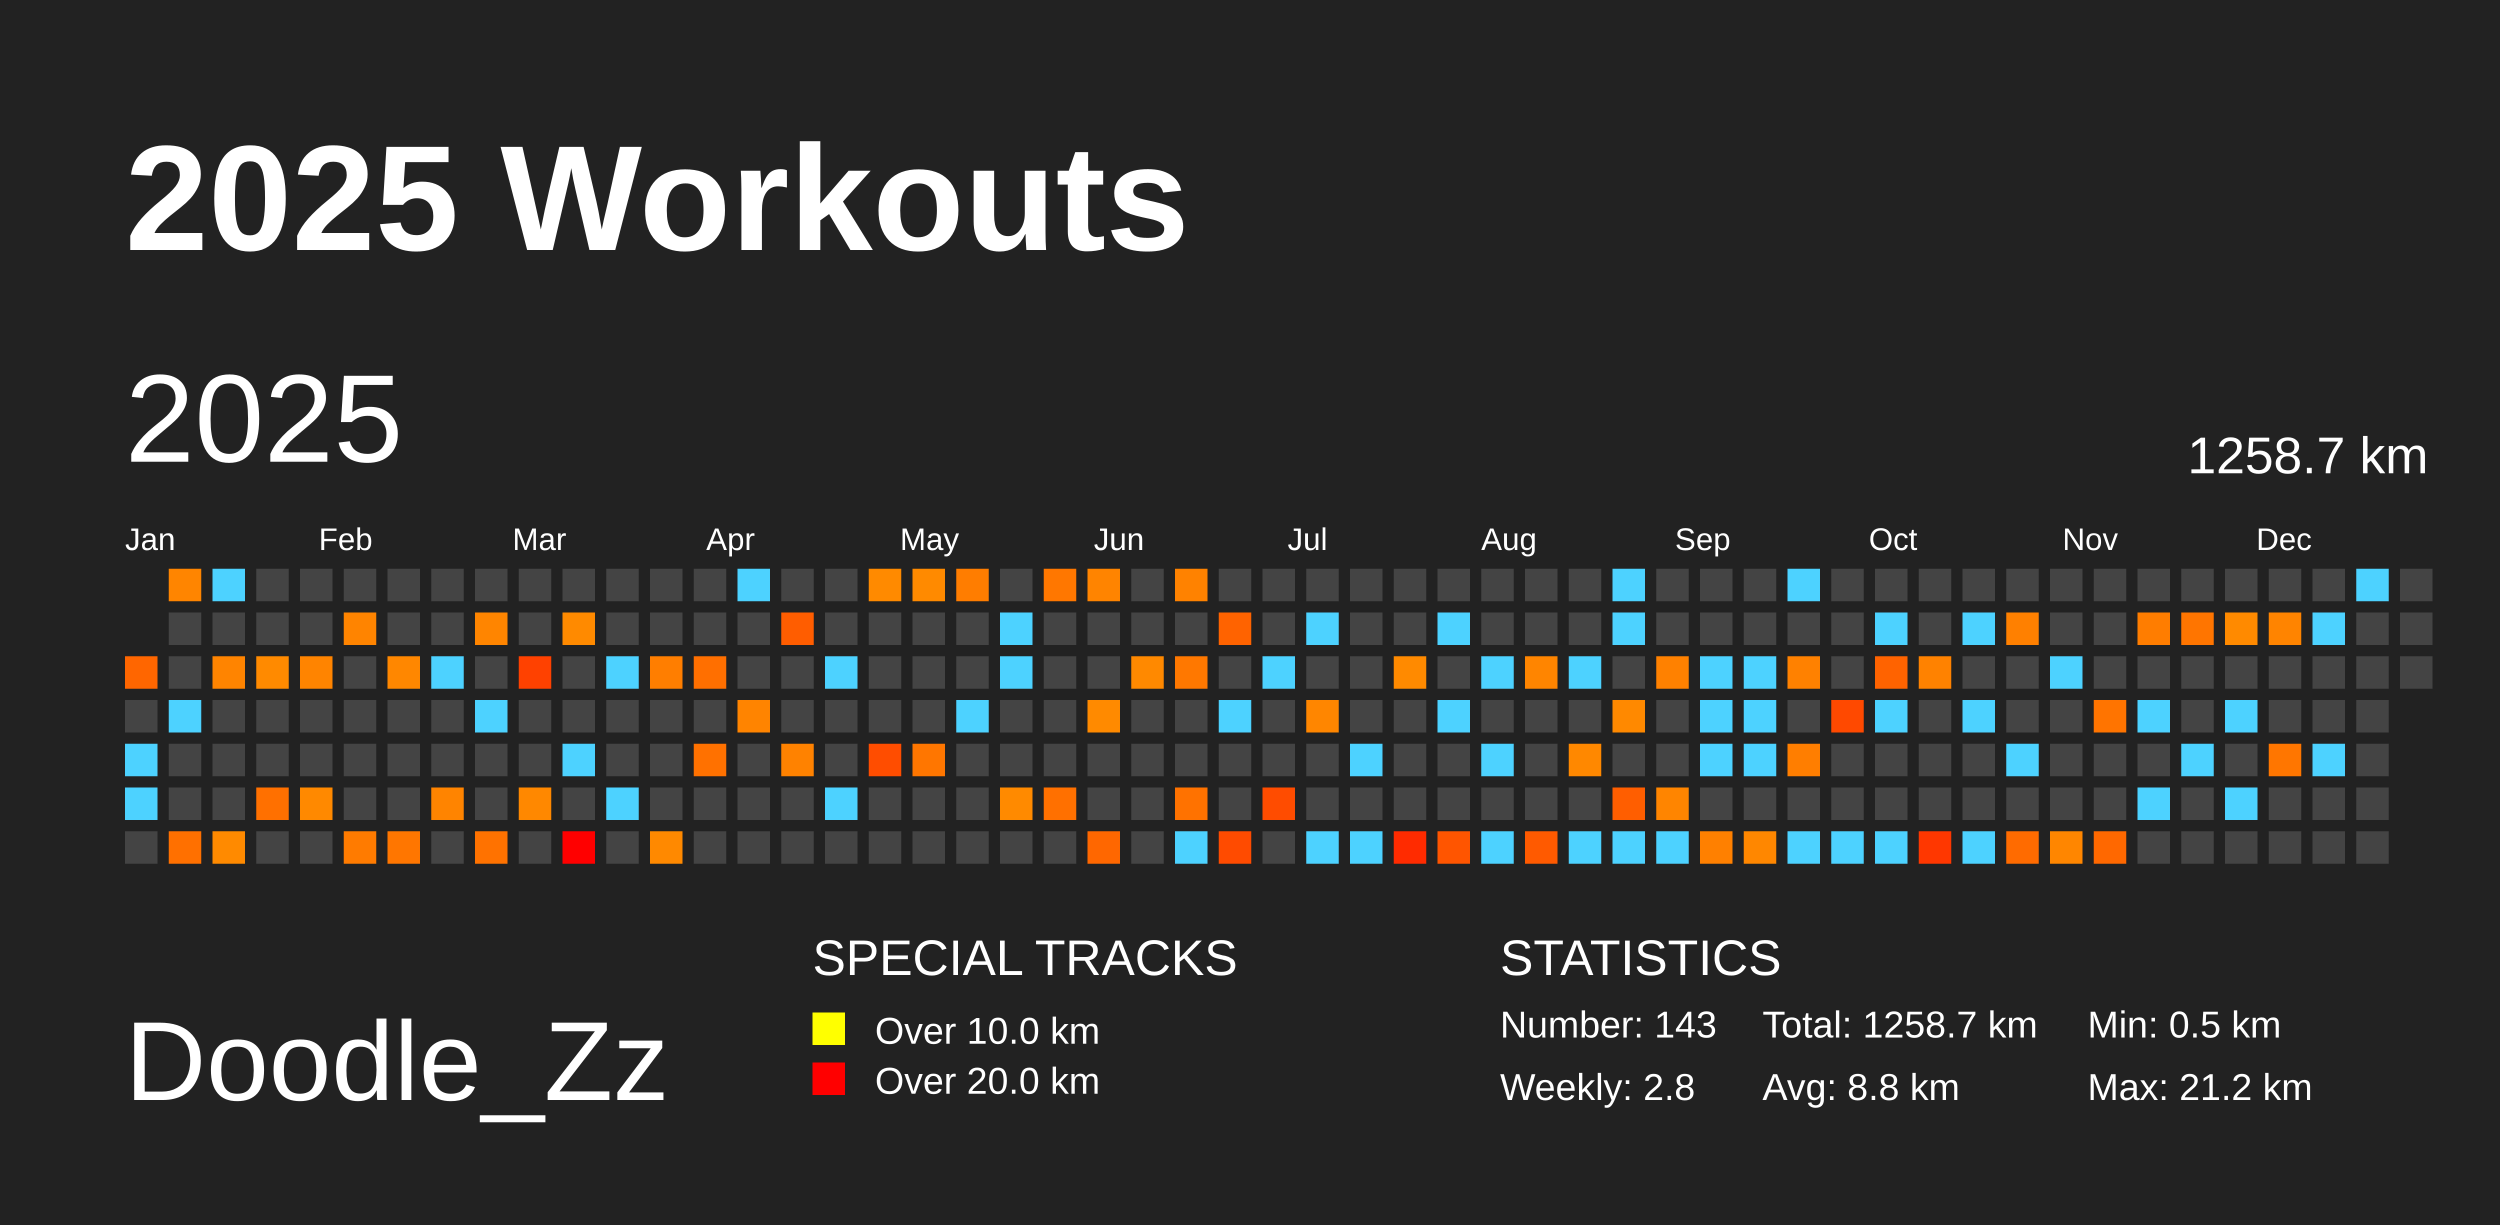
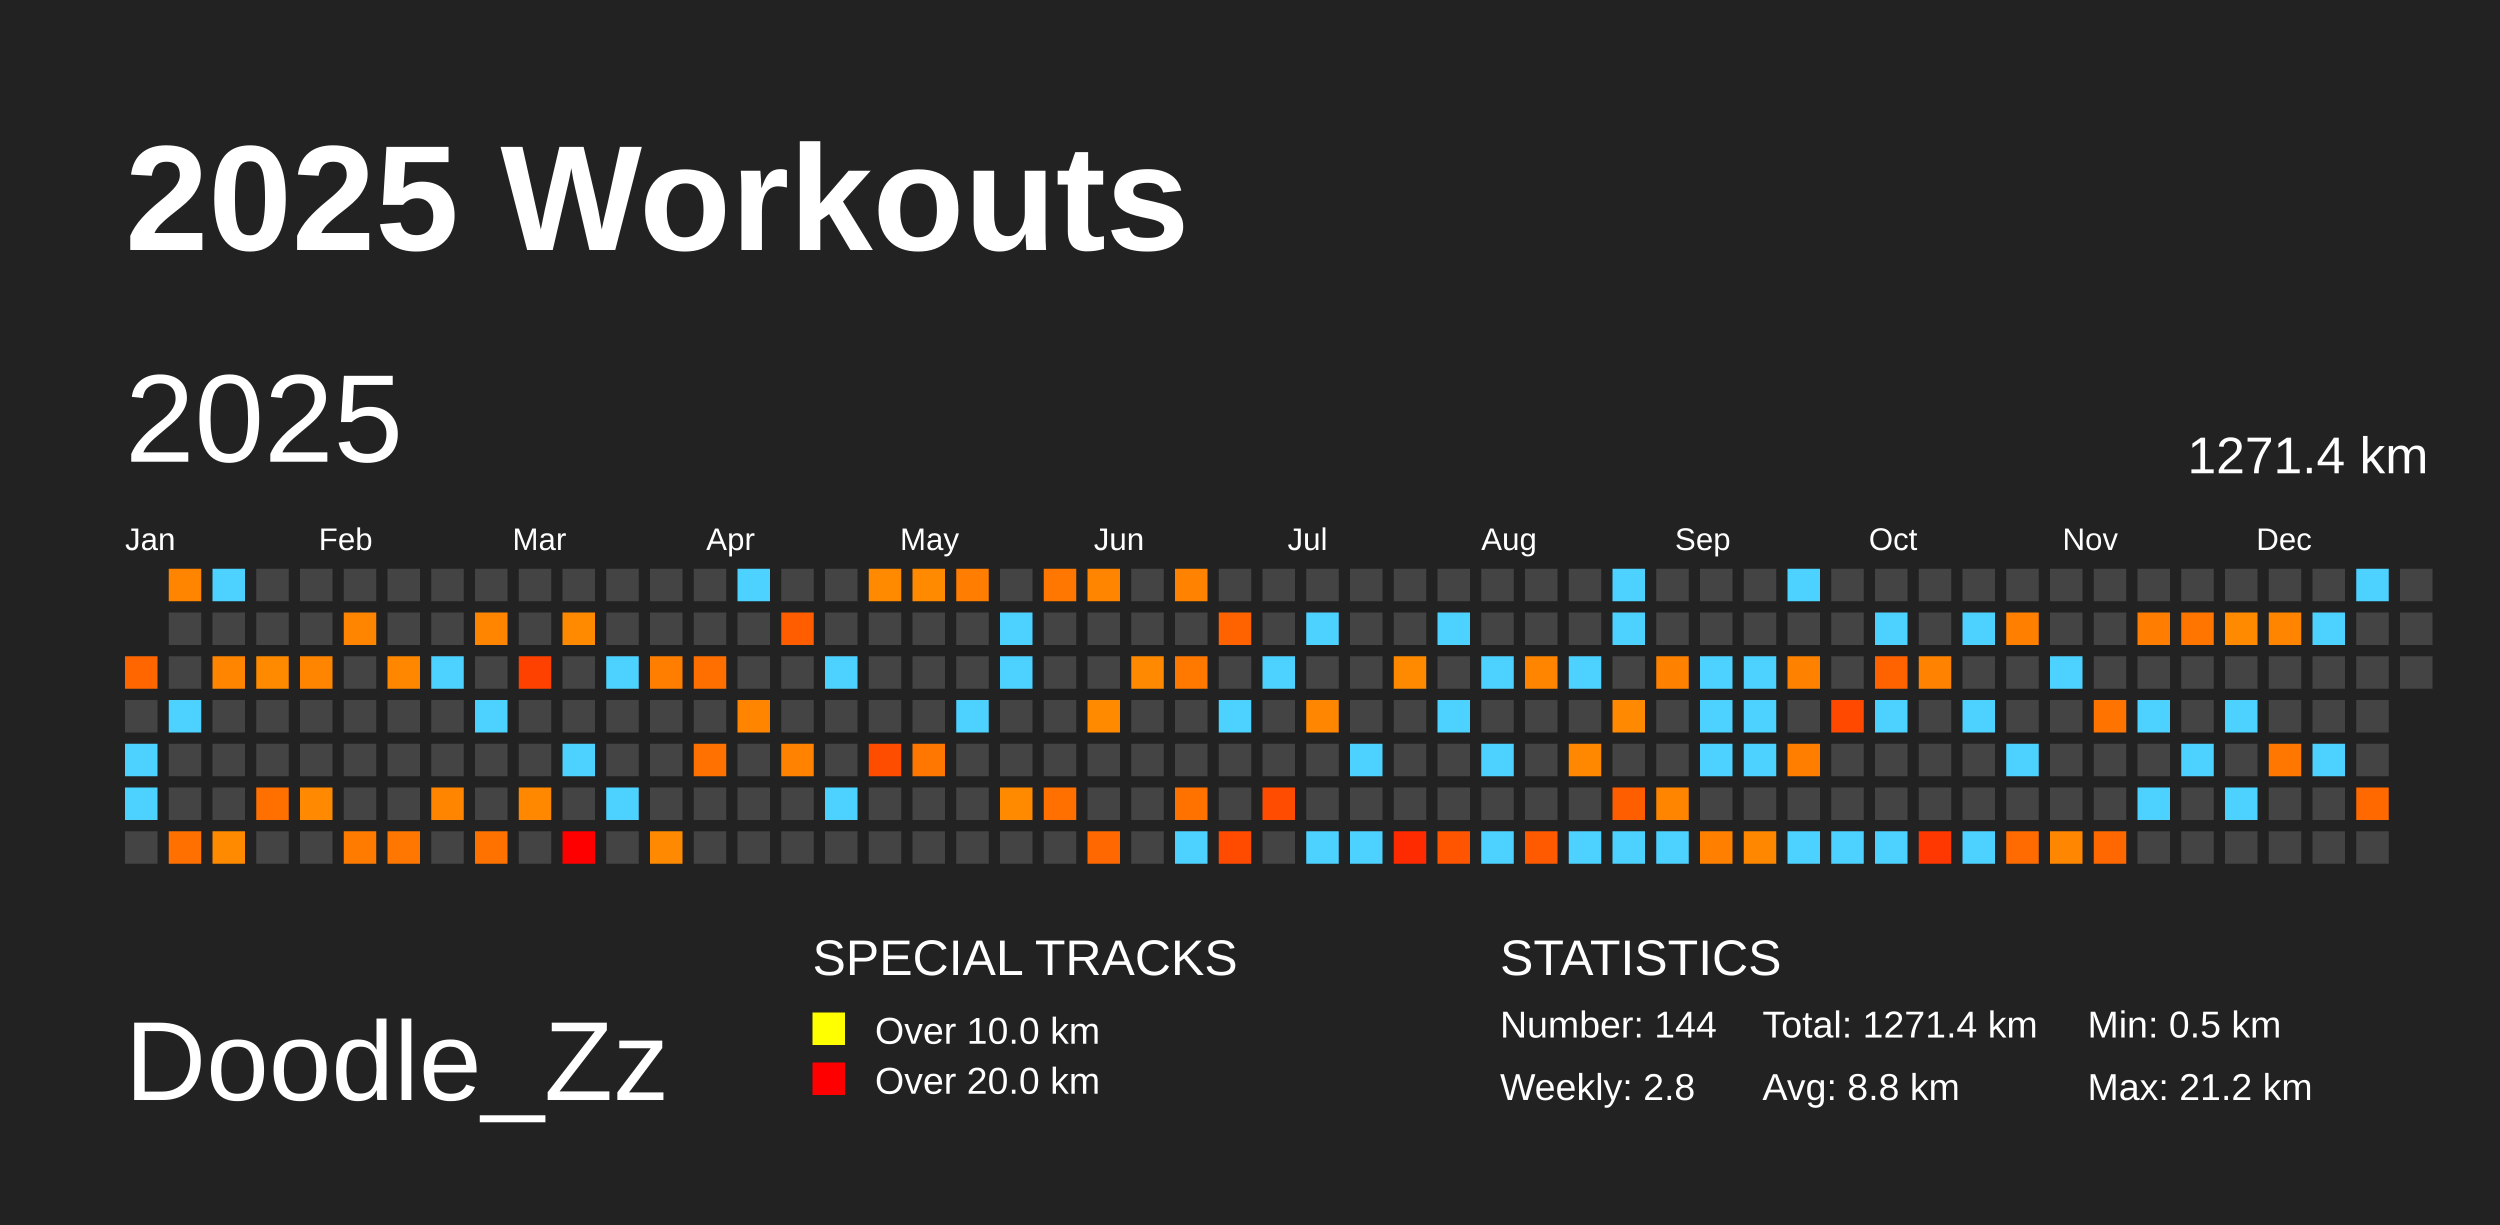
<svg xmlns="http://www.w3.org/2000/svg" baseProfile="full" height="98mm" version="1.1" viewBox="0,0,200,98" width="200mm">
  <defs />
  <rect fill="#222222" height="98" width="200" x="0" y="0" />
  <text fill="#FFFFFF" style="font-size:12px; font-family:Arial; font-weight:bold;" x="10" y="20">2025 Workouts</text>
  <text fill="#FFFFFF" style="font-size:9px; font-family:Arial" x="10" y="88">Doodle_Zz</text>
  <text fill="#FFFFFF" style="font-size:4px; font-family:Arial" x="65" y="78">SPECIAL TRACKS</text>
  <rect fill="yellow" height="2.6" width="2.6" x="65" y="81" />
  <text fill="#FFFFFF" style="font-size:3px; font-family:Arial" x="70" y="83.5">Over 10.0 km</text>
  <rect fill="red" height="2.6" width="2.6" x="65" y="85" />
  <text fill="#FFFFFF" style="font-size:3px; font-family:Arial" x="70" y="87.5">Over 20.0 km</text>
  <text fill="#FFFFFF" style="font-size:4px; font-family:Arial" x="120" y="78">STATISTICS</text>
-   <text fill="#FFFFFF" style="font-size:3px; font-family:Arial" x="120" y="83">Number: 143</text>
+   <text fill="#FFFFFF" style="font-size:3px; font-family:Arial" x="120" y="83">Number: 144</text>
  <text fill="#FFFFFF" style="font-size:3px; font-family:Arial" x="120" y="88">Weekly: 2.8</text>
-   <text fill="#FFFFFF" style="font-size:3px; font-family:Arial" x="141" y="83">Total: 1258.7 km</text>
+   <text fill="#FFFFFF" style="font-size:3px; font-family:Arial" x="141" y="83">Total: 1271.4 km</text>
  <text fill="#FFFFFF" style="font-size:3px; font-family:Arial" x="141" y="88">Avg: 8.8 km</text>
  <text fill="#FFFFFF" style="font-size:3px; font-family:Arial" x="167" y="83">Min: 0.5 km</text>
  <text fill="#FFFFFF" style="font-size:3px; font-family:Arial" x="167" y="88">Max: 21.2 km</text>
  <text dominant-baseline="hanging" fill="#FFFFFF" style="font-size:10.0px; font-family:Arial;" x="10" y="30">2025</text>
-   <text dominant-baseline="hanging" fill="#FFFFFF" style="font-size:4.125px; font-family:Arial;" x="175" y="35">1258.7 km</text>
+   <text dominant-baseline="hanging" fill="#FFFFFF" style="font-size:4.125px; font-family:Arial;" x="175" y="35">1271.4 km</text>
  <text fill="#FFFFFF" style="font-size:2.5px; font-family:Arial" x="10.0" y="44">Jan</text>
  <text fill="#FFFFFF" style="font-size:2.5px; font-family:Arial" x="25.5" y="44">Feb</text>
  <text fill="#FFFFFF" style="font-size:2.5px; font-family:Arial" x="41.0" y="44">Mar</text>
  <text fill="#FFFFFF" style="font-size:2.5px; font-family:Arial" x="56.5" y="44">Apr</text>
  <text fill="#FFFFFF" style="font-size:2.5px; font-family:Arial" x="72.0" y="44">May</text>
  <text fill="#FFFFFF" style="font-size:2.5px; font-family:Arial" x="87.5" y="44">Jun</text>
  <text fill="#FFFFFF" style="font-size:2.5px; font-family:Arial" x="103.0" y="44">Jul</text>
  <text fill="#FFFFFF" style="font-size:2.5px; font-family:Arial" x="118.5" y="44">Aug</text>
  <text fill="#FFFFFF" style="font-size:2.5px; font-family:Arial" x="134.0" y="44">Sep</text>
  <text fill="#FFFFFF" style="font-size:2.5px; font-family:Arial" x="149.5" y="44">Oct</text>
  <text fill="#FFFFFF" style="font-size:2.5px; font-family:Arial" x="165.0" y="44">Nov</text>
  <text fill="#FFFFFF" style="font-size:2.5px; font-family:Arial" x="180.5" y="44">Dec</text>
  <rect fill="#ff6600" height="2.6" width="2.6" x="10.0" y="52.5" />
  <rect fill="#444444" height="2.6" width="2.6" x="10.0" y="56.0" />
  <rect fill="#4dd2ff" height="2.6" width="2.6" x="10.0" y="59.5" />
  <rect fill="#4dd2ff" height="2.6" width="2.6" x="10.0" y="63.0" />
  <rect fill="#444444" height="2.6" width="2.6" x="10.0" y="66.5" />
  <rect fill="#ff8500" height="2.6" width="2.6" x="13.5" y="45.5" />
  <rect fill="#444444" height="2.6" width="2.6" x="13.5" y="49.0" />
  <rect fill="#444444" height="2.6" width="2.6" x="13.5" y="52.5" />
  <rect fill="#4dd2ff" height="2.6" width="2.6" x="13.5" y="56.0" />
  <rect fill="#444444" height="2.6" width="2.6" x="13.5" y="59.5" />
  <rect fill="#444444" height="2.6" width="2.6" x="13.5" y="63.0" />
  <rect fill="#ff7000" height="2.6" width="2.6" x="13.5" y="66.5" />
  <rect fill="#4dd2ff" height="2.6" width="2.6" x="17.0" y="45.5" />
  <rect fill="#444444" height="2.6" width="2.6" x="17.0" y="49.0" />
  <rect fill="#ff8400" height="2.6" width="2.6" x="17.0" y="52.5" />
  <rect fill="#444444" height="2.6" width="2.6" x="17.0" y="56.0" />
  <rect fill="#444444" height="2.6" width="2.6" x="17.0" y="59.5" />
  <rect fill="#444444" height="2.6" width="2.6" x="17.0" y="63.0" />
  <rect fill="#ff8a00" height="2.6" width="2.6" x="17.0" y="66.5" />
  <rect fill="#444444" height="2.6" width="2.6" x="20.5" y="45.5" />
  <rect fill="#444444" height="2.6" width="2.6" x="20.5" y="49.0" />
  <rect fill="#ff8a00" height="2.6" width="2.6" x="20.5" y="52.5" />
  <rect fill="#444444" height="2.6" width="2.6" x="20.5" y="56.0" />
  <rect fill="#444444" height="2.6" width="2.6" x="20.5" y="59.5" />
  <rect fill="#ff7000" height="2.6" width="2.6" x="20.5" y="63.0" />
  <rect fill="#444444" height="2.6" width="2.6" x="20.5" y="66.5" />
  <rect fill="#444444" height="2.6" width="2.6" x="24.0" y="45.5" />
  <rect fill="#444444" height="2.6" width="2.6" x="24.0" y="49.0" />
  <rect fill="#ff8400" height="2.6" width="2.6" x="24.0" y="52.5" />
  <rect fill="#444444" height="2.6" width="2.6" x="24.0" y="56.0" />
  <rect fill="#444444" height="2.6" width="2.6" x="24.0" y="59.5" />
  <rect fill="#ff8900" height="2.6" width="2.6" x="24.0" y="63.0" />
  <rect fill="#444444" height="2.6" width="2.6" x="24.0" y="66.5" />
  <rect fill="#444444" height="2.6" width="2.6" x="27.5" y="45.5" />
  <rect fill="#ff8400" height="2.6" width="2.6" x="27.5" y="49.0" />
  <rect fill="#444444" height="2.6" width="2.6" x="27.5" y="52.5" />
  <rect fill="#444444" height="2.6" width="2.6" x="27.5" y="56.0" />
  <rect fill="#444444" height="2.6" width="2.6" x="27.5" y="59.5" />
  <rect fill="#444444" height="2.6" width="2.6" x="27.5" y="63.0" />
  <rect fill="#ff7b00" height="2.6" width="2.6" x="27.5" y="66.5" />
  <rect fill="#444444" height="2.6" width="2.6" x="31.0" y="45.5" />
  <rect fill="#444444" height="2.6" width="2.6" x="31.0" y="49.0" />
  <rect fill="#ff8700" height="2.6" width="2.6" x="31.0" y="52.5" />
  <rect fill="#444444" height="2.6" width="2.6" x="31.0" y="56.0" />
  <rect fill="#444444" height="2.6" width="2.6" x="31.0" y="59.5" />
  <rect fill="#444444" height="2.6" width="2.6" x="31.0" y="63.0" />
  <rect fill="#ff7600" height="2.6" width="2.6" x="31.0" y="66.5" />
  <rect fill="#444444" height="2.6" width="2.6" x="34.5" y="45.5" />
  <rect fill="#444444" height="2.6" width="2.6" x="34.5" y="49.0" />
  <rect fill="#4dd2ff" height="2.6" width="2.6" x="34.5" y="52.5" />
  <rect fill="#444444" height="2.6" width="2.6" x="34.5" y="56.0" />
  <rect fill="#444444" height="2.6" width="2.6" x="34.5" y="59.5" />
  <rect fill="#ff8400" height="2.6" width="2.6" x="34.5" y="63.0" />
  <rect fill="#444444" height="2.6" width="2.6" x="34.5" y="66.5" />
  <rect fill="#444444" height="2.6" width="2.6" x="38.0" y="45.5" />
  <rect fill="#ff8500" height="2.6" width="2.6" x="38.0" y="49.0" />
  <rect fill="#444444" height="2.6" width="2.6" x="38.0" y="52.5" />
  <rect fill="#4dd2ff" height="2.6" width="2.6" x="38.0" y="56.0" />
  <rect fill="#444444" height="2.6" width="2.6" x="38.0" y="59.5" />
  <rect fill="#444444" height="2.6" width="2.6" x="38.0" y="63.0" />
  <rect fill="#ff7200" height="2.6" width="2.6" x="38.0" y="66.5" />
  <rect fill="#444444" height="2.6" width="2.6" x="41.5" y="45.5" />
  <rect fill="#444444" height="2.6" width="2.6" x="41.5" y="49.0" />
  <rect fill="#ff4100" height="2.6" width="2.6" x="41.5" y="52.5" />
  <rect fill="#444444" height="2.6" width="2.6" x="41.5" y="56.0" />
  <rect fill="#444444" height="2.6" width="2.6" x="41.5" y="59.5" />
  <rect fill="#ff8800" height="2.6" width="2.6" x="41.5" y="63.0" />
  <rect fill="#444444" height="2.6" width="2.6" x="41.5" y="66.5" />
  <rect fill="#444444" height="2.6" width="2.6" x="45.0" y="45.5" />
  <rect fill="#ff8a00" height="2.6" width="2.6" x="45.0" y="49.0" />
  <rect fill="#444444" height="2.6" width="2.6" x="45.0" y="52.5" />
  <rect fill="#444444" height="2.6" width="2.6" x="45.0" y="56.0" />
  <rect fill="#4dd2ff" height="2.6" width="2.6" x="45.0" y="59.5" />
  <rect fill="#444444" height="2.6" width="2.6" x="45.0" y="63.0" />
  <rect fill="red" height="2.6" width="2.6" x="45.0" y="66.5" />
  <rect fill="#444444" height="2.6" width="2.6" x="48.5" y="45.5" />
  <rect fill="#444444" height="2.6" width="2.6" x="48.5" y="49.0" />
  <rect fill="#4dd2ff" height="2.6" width="2.6" x="48.5" y="52.5" />
  <rect fill="#444444" height="2.6" width="2.6" x="48.5" y="56.0" />
  <rect fill="#444444" height="2.6" width="2.6" x="48.5" y="59.5" />
  <rect fill="#4dd2ff" height="2.6" width="2.6" x="48.5" y="63.0" />
  <rect fill="#444444" height="2.6" width="2.6" x="48.5" y="66.5" />
  <rect fill="#444444" height="2.6" width="2.6" x="52.0" y="45.5" />
  <rect fill="#444444" height="2.6" width="2.6" x="52.0" y="49.0" />
  <rect fill="#ff7e00" height="2.6" width="2.6" x="52.0" y="52.5" />
  <rect fill="#444444" height="2.6" width="2.6" x="52.0" y="56.0" />
  <rect fill="#444444" height="2.6" width="2.6" x="52.0" y="59.5" />
  <rect fill="#444444" height="2.6" width="2.6" x="52.0" y="63.0" />
  <rect fill="#ff8900" height="2.6" width="2.6" x="52.0" y="66.5" />
  <rect fill="#444444" height="2.6" width="2.6" x="55.5" y="45.5" />
  <rect fill="#444444" height="2.6" width="2.6" x="55.5" y="49.0" />
  <rect fill="#ff6f00" height="2.6" width="2.6" x="55.5" y="52.5" />
  <rect fill="#444444" height="2.6" width="2.6" x="55.5" y="56.0" />
  <rect fill="#ff7100" height="2.6" width="2.6" x="55.5" y="59.5" />
  <rect fill="#444444" height="2.6" width="2.6" x="55.5" y="63.0" />
  <rect fill="#444444" height="2.6" width="2.6" x="55.5" y="66.5" />
  <rect fill="#4dd2ff" height="2.6" width="2.6" x="59.0" y="45.5" />
  <rect fill="#444444" height="2.6" width="2.6" x="59.0" y="49.0" />
  <rect fill="#444444" height="2.6" width="2.6" x="59.0" y="52.5" />
  <rect fill="#ff8400" height="2.6" width="2.6" x="59.0" y="56.0" />
  <rect fill="#444444" height="2.6" width="2.6" x="59.0" y="59.5" />
  <rect fill="#444444" height="2.6" width="2.6" x="59.0" y="63.0" />
  <rect fill="#444444" height="2.6" width="2.6" x="59.0" y="66.5" />
  <rect fill="#444444" height="2.6" width="2.6" x="62.5" y="45.5" />
  <rect fill="#ff5d00" height="2.6" width="2.6" x="62.5" y="49.0" />
  <rect fill="#444444" height="2.6" width="2.6" x="62.5" y="52.5" />
  <rect fill="#444444" height="2.6" width="2.6" x="62.5" y="56.0" />
  <rect fill="#ff8200" height="2.6" width="2.6" x="62.5" y="59.5" />
  <rect fill="#444444" height="2.6" width="2.6" x="62.5" y="63.0" />
  <rect fill="#444444" height="2.6" width="2.6" x="62.5" y="66.5" />
  <rect fill="#444444" height="2.6" width="2.6" x="66.0" y="45.5" />
  <rect fill="#444444" height="2.6" width="2.6" x="66.0" y="49.0" />
  <rect fill="#4dd2ff" height="2.6" width="2.6" x="66.0" y="52.5" />
  <rect fill="#444444" height="2.6" width="2.6" x="66.0" y="56.0" />
  <rect fill="#444444" height="2.6" width="2.6" x="66.0" y="59.5" />
  <rect fill="#4dd2ff" height="2.6" width="2.6" x="66.0" y="63.0" />
  <rect fill="#444444" height="2.6" width="2.6" x="66.0" y="66.5" />
  <rect fill="#ff8a00" height="2.6" width="2.6" x="69.5" y="45.5" />
  <rect fill="#444444" height="2.6" width="2.6" x="69.5" y="49.0" />
  <rect fill="#444444" height="2.6" width="2.6" x="69.5" y="52.5" />
  <rect fill="#444444" height="2.6" width="2.6" x="69.5" y="56.0" />
  <rect fill="#ff4d00" height="2.6" width="2.6" x="69.5" y="59.5" />
  <rect fill="#444444" height="2.6" width="2.6" x="69.5" y="63.0" />
  <rect fill="#444444" height="2.6" width="2.6" x="69.5" y="66.5" />
  <rect fill="#ff8a00" height="2.6" width="2.6" x="73.0" y="45.5" />
  <rect fill="#444444" height="2.6" width="2.6" x="73.0" y="49.0" />
  <rect fill="#444444" height="2.6" width="2.6" x="73.0" y="52.5" />
  <rect fill="#444444" height="2.6" width="2.6" x="73.0" y="56.0" />
  <rect fill="#ff7600" height="2.6" width="2.6" x="73.0" y="59.5" />
  <rect fill="#444444" height="2.6" width="2.6" x="73.0" y="63.0" />
  <rect fill="#444444" height="2.6" width="2.6" x="73.0" y="66.5" />
  <rect fill="#ff7d00" height="2.6" width="2.6" x="76.5" y="45.5" />
  <rect fill="#444444" height="2.6" width="2.6" x="76.5" y="49.0" />
  <rect fill="#444444" height="2.6" width="2.6" x="76.5" y="52.5" />
  <rect fill="#4dd2ff" height="2.6" width="2.6" x="76.5" y="56.0" />
  <rect fill="#444444" height="2.6" width="2.6" x="76.5" y="59.5" />
  <rect fill="#444444" height="2.6" width="2.6" x="76.5" y="63.0" />
  <rect fill="#444444" height="2.6" width="2.6" x="76.5" y="66.5" />
  <rect fill="#444444" height="2.6" width="2.6" x="80.0" y="45.5" />
  <rect fill="#4dd2ff" height="2.6" width="2.6" x="80.0" y="49.0" />
  <rect fill="#4dd2ff" height="2.6" width="2.6" x="80.0" y="52.5" />
  <rect fill="#444444" height="2.6" width="2.6" x="80.0" y="56.0" />
  <rect fill="#444444" height="2.6" width="2.6" x="80.0" y="59.5" />
  <rect fill="#ff8a00" height="2.6" width="2.6" x="80.0" y="63.0" />
  <rect fill="#444444" height="2.6" width="2.6" x="80.0" y="66.5" />
  <rect fill="#ff7700" height="2.6" width="2.6" x="83.5" y="45.5" />
  <rect fill="#444444" height="2.6" width="2.6" x="83.5" y="49.0" />
  <rect fill="#444444" height="2.6" width="2.6" x="83.5" y="52.5" />
  <rect fill="#444444" height="2.6" width="2.6" x="83.5" y="56.0" />
  <rect fill="#444444" height="2.6" width="2.6" x="83.5" y="59.5" />
  <rect fill="#ff7000" height="2.6" width="2.6" x="83.5" y="63.0" />
  <rect fill="#444444" height="2.6" width="2.6" x="83.5" y="66.5" />
  <rect fill="#ff8400" height="2.6" width="2.6" x="87.0" y="45.5" />
  <rect fill="#444444" height="2.6" width="2.6" x="87.0" y="49.0" />
  <rect fill="#444444" height="2.6" width="2.6" x="87.0" y="52.5" />
  <rect fill="#ff8a00" height="2.6" width="2.6" x="87.0" y="56.0" />
  <rect fill="#444444" height="2.6" width="2.6" x="87.0" y="59.5" />
  <rect fill="#444444" height="2.6" width="2.6" x="87.0" y="63.0" />
  <rect fill="#ff6700" height="2.6" width="2.6" x="87.0" y="66.5" />
  <rect fill="#444444" height="2.6" width="2.6" x="90.5" y="45.5" />
  <rect fill="#444444" height="2.6" width="2.6" x="90.5" y="49.0" />
  <rect fill="#ff8900" height="2.6" width="2.6" x="90.5" y="52.5" />
  <rect fill="#444444" height="2.6" width="2.6" x="90.5" y="56.0" />
  <rect fill="#444444" height="2.6" width="2.6" x="90.5" y="59.5" />
  <rect fill="#444444" height="2.6" width="2.6" x="90.5" y="63.0" />
  <rect fill="#444444" height="2.6" width="2.6" x="90.5" y="66.5" />
  <rect fill="#ff8200" height="2.6" width="2.6" x="94.0" y="45.5" />
  <rect fill="#444444" height="2.6" width="2.6" x="94.0" y="49.0" />
  <rect fill="#ff7800" height="2.6" width="2.6" x="94.0" y="52.5" />
  <rect fill="#444444" height="2.6" width="2.6" x="94.0" y="56.0" />
  <rect fill="#444444" height="2.6" width="2.6" x="94.0" y="59.5" />
  <rect fill="#ff7200" height="2.6" width="2.6" x="94.0" y="63.0" />
  <rect fill="#4dd2ff" height="2.6" width="2.6" x="94.0" y="66.5" />
  <rect fill="#444444" height="2.6" width="2.6" x="97.5" y="45.5" />
  <rect fill="#ff6300" height="2.6" width="2.6" x="97.5" y="49.0" />
  <rect fill="#444444" height="2.6" width="2.6" x="97.5" y="52.5" />
  <rect fill="#4dd2ff" height="2.6" width="2.6" x="97.5" y="56.0" />
  <rect fill="#444444" height="2.6" width="2.6" x="97.5" y="59.5" />
  <rect fill="#444444" height="2.6" width="2.6" x="97.5" y="63.0" />
  <rect fill="#ff4b00" height="2.6" width="2.6" x="97.5" y="66.5" />
  <rect fill="#444444" height="2.6" width="2.6" x="101.0" y="45.5" />
  <rect fill="#444444" height="2.6" width="2.6" x="101.0" y="49.0" />
  <rect fill="#4dd2ff" height="2.6" width="2.6" x="101.0" y="52.5" />
  <rect fill="#444444" height="2.6" width="2.6" x="101.0" y="56.0" />
  <rect fill="#444444" height="2.6" width="2.6" x="101.0" y="59.5" />
  <rect fill="#ff4c00" height="2.6" width="2.6" x="101.0" y="63.0" />
  <rect fill="#444444" height="2.6" width="2.6" x="101.0" y="66.5" />
  <rect fill="#444444" height="2.6" width="2.6" x="104.5" y="45.5" />
  <rect fill="#4dd2ff" height="2.6" width="2.6" x="104.5" y="49.0" />
  <rect fill="#444444" height="2.6" width="2.6" x="104.5" y="52.5" />
  <rect fill="#ff8600" height="2.6" width="2.6" x="104.5" y="56.0" />
  <rect fill="#444444" height="2.6" width="2.6" x="104.5" y="59.5" />
  <rect fill="#444444" height="2.6" width="2.6" x="104.5" y="63.0" />
  <rect fill="#4dd2ff" height="2.6" width="2.6" x="104.5" y="66.5" />
  <rect fill="#444444" height="2.6" width="2.6" x="108.0" y="45.5" />
  <rect fill="#444444" height="2.6" width="2.6" x="108.0" y="49.0" />
  <rect fill="#444444" height="2.6" width="2.6" x="108.0" y="52.5" />
  <rect fill="#444444" height="2.6" width="2.6" x="108.0" y="56.0" />
  <rect fill="#4dd2ff" height="2.6" width="2.6" x="108.0" y="59.5" />
  <rect fill="#444444" height="2.6" width="2.6" x="108.0" y="63.0" />
  <rect fill="#4dd2ff" height="2.6" width="2.6" x="108.0" y="66.5" />
  <rect fill="#444444" height="2.6" width="2.6" x="111.5" y="45.5" />
  <rect fill="#444444" height="2.6" width="2.6" x="111.5" y="49.0" />
  <rect fill="#ff8a00" height="2.6" width="2.6" x="111.5" y="52.5" />
  <rect fill="#444444" height="2.6" width="2.6" x="111.5" y="56.0" />
  <rect fill="#444444" height="2.6" width="2.6" x="111.5" y="59.5" />
  <rect fill="#444444" height="2.6" width="2.6" x="111.5" y="63.0" />
  <rect fill="#ff2b00" height="2.6" width="2.6" x="111.5" y="66.5" />
  <rect fill="#444444" height="2.6" width="2.6" x="115.0" y="45.5" />
  <rect fill="#4dd2ff" height="2.6" width="2.6" x="115.0" y="49.0" />
  <rect fill="#444444" height="2.6" width="2.6" x="115.0" y="52.5" />
  <rect fill="#4dd2ff" height="2.6" width="2.6" x="115.0" y="56.0" />
  <rect fill="#444444" height="2.6" width="2.6" x="115.0" y="59.5" />
  <rect fill="#444444" height="2.6" width="2.6" x="115.0" y="63.0" />
  <rect fill="#ff5500" height="2.6" width="2.6" x="115.0" y="66.5" />
  <rect fill="#444444" height="2.6" width="2.6" x="118.5" y="45.5" />
  <rect fill="#444444" height="2.6" width="2.6" x="118.5" y="49.0" />
  <rect fill="#4dd2ff" height="2.6" width="2.6" x="118.5" y="52.5" />
  <rect fill="#444444" height="2.6" width="2.6" x="118.5" y="56.0" />
  <rect fill="#4dd2ff" height="2.6" width="2.6" x="118.5" y="59.5" />
  <rect fill="#444444" height="2.6" width="2.6" x="118.5" y="63.0" />
  <rect fill="#4dd2ff" height="2.6" width="2.6" x="118.5" y="66.5" />
  <rect fill="#444444" height="2.6" width="2.6" x="122.0" y="45.5" />
  <rect fill="#444444" height="2.6" width="2.6" x="122.0" y="49.0" />
  <rect fill="#ff8500" height="2.6" width="2.6" x="122.0" y="52.5" />
  <rect fill="#444444" height="2.6" width="2.6" x="122.0" y="56.0" />
  <rect fill="#444444" height="2.6" width="2.6" x="122.0" y="59.5" />
  <rect fill="#444444" height="2.6" width="2.6" x="122.0" y="63.0" />
  <rect fill="#ff5a00" height="2.6" width="2.6" x="122.0" y="66.5" />
  <rect fill="#444444" height="2.6" width="2.6" x="125.5" y="45.5" />
  <rect fill="#444444" height="2.6" width="2.6" x="125.5" y="49.0" />
  <rect fill="#4dd2ff" height="2.6" width="2.6" x="125.5" y="52.5" />
  <rect fill="#444444" height="2.6" width="2.6" x="125.5" y="56.0" />
  <rect fill="#ff8800" height="2.6" width="2.6" x="125.5" y="59.5" />
  <rect fill="#444444" height="2.6" width="2.6" x="125.5" y="63.0" />
  <rect fill="#4dd2ff" height="2.6" width="2.6" x="125.5" y="66.5" />
  <rect fill="#4dd2ff" height="2.6" width="2.6" x="129.0" y="45.5" />
  <rect fill="#4dd2ff" height="2.6" width="2.6" x="129.0" y="49.0" />
  <rect fill="#444444" height="2.6" width="2.6" x="129.0" y="52.5" />
  <rect fill="#ff8900" height="2.6" width="2.6" x="129.0" y="56.0" />
  <rect fill="#444444" height="2.6" width="2.6" x="129.0" y="59.5" />
  <rect fill="#ff5e00" height="2.6" width="2.6" x="129.0" y="63.0" />
  <rect fill="#4dd2ff" height="2.6" width="2.6" x="129.0" y="66.5" />
  <rect fill="#444444" height="2.6" width="2.6" x="132.5" y="45.5" />
  <rect fill="#444444" height="2.6" width="2.6" x="132.5" y="49.0" />
  <rect fill="#ff8100" height="2.6" width="2.6" x="132.5" y="52.5" />
  <rect fill="#444444" height="2.6" width="2.6" x="132.5" y="56.0" />
  <rect fill="#444444" height="2.6" width="2.6" x="132.5" y="59.5" />
  <rect fill="#ff8500" height="2.6" width="2.6" x="132.5" y="63.0" />
  <rect fill="#4dd2ff" height="2.6" width="2.6" x="132.5" y="66.5" />
  <rect fill="#444444" height="2.6" width="2.6" x="136.0" y="45.5" />
  <rect fill="#444444" height="2.6" width="2.6" x="136.0" y="49.0" />
  <rect fill="#4dd2ff" height="2.6" width="2.6" x="136.0" y="52.5" />
  <rect fill="#4dd2ff" height="2.6" width="2.6" x="136.0" y="56.0" />
  <rect fill="#4dd2ff" height="2.6" width="2.6" x="136.0" y="59.5" />
  <rect fill="#444444" height="2.6" width="2.6" x="136.0" y="63.0" />
  <rect fill="#ff8000" height="2.6" width="2.6" x="136.0" y="66.5" />
  <rect fill="#444444" height="2.6" width="2.6" x="139.5" y="45.5" />
  <rect fill="#444444" height="2.6" width="2.6" x="139.5" y="49.0" />
  <rect fill="#4dd2ff" height="2.6" width="2.6" x="139.5" y="52.5" />
  <rect fill="#4dd2ff" height="2.6" width="2.6" x="139.5" y="56.0" />
  <rect fill="#4dd2ff" height="2.6" width="2.6" x="139.5" y="59.5" />
  <rect fill="#444444" height="2.6" width="2.6" x="139.5" y="63.0" />
  <rect fill="#ff8700" height="2.6" width="2.6" x="139.5" y="66.5" />
  <rect fill="#4dd2ff" height="2.6" width="2.6" x="143.0" y="45.5" />
  <rect fill="#444444" height="2.6" width="2.6" x="143.0" y="49.0" />
  <rect fill="#ff8100" height="2.6" width="2.6" x="143.0" y="52.5" />
  <rect fill="#444444" height="2.6" width="2.6" x="143.0" y="56.0" />
  <rect fill="#ff7e00" height="2.6" width="2.6" x="143.0" y="59.5" />
  <rect fill="#444444" height="2.6" width="2.6" x="143.0" y="63.0" />
  <rect fill="#4dd2ff" height="2.6" width="2.6" x="143.0" y="66.5" />
  <rect fill="#444444" height="2.6" width="2.6" x="146.5" y="45.5" />
  <rect fill="#444444" height="2.6" width="2.6" x="146.5" y="49.0" />
  <rect fill="#444444" height="2.6" width="2.6" x="146.5" y="52.5" />
  <rect fill="#ff4900" height="2.6" width="2.6" x="146.5" y="56.0" />
  <rect fill="#444444" height="2.6" width="2.6" x="146.5" y="59.5" />
  <rect fill="#444444" height="2.6" width="2.6" x="146.5" y="63.0" />
  <rect fill="#4dd2ff" height="2.6" width="2.6" x="146.5" y="66.5" />
  <rect fill="#444444" height="2.6" width="2.6" x="150.0" y="45.5" />
  <rect fill="#4dd2ff" height="2.6" width="2.6" x="150.0" y="49.0" />
  <rect fill="#ff6300" height="2.6" width="2.6" x="150.0" y="52.5" />
  <rect fill="#4dd2ff" height="2.6" width="2.6" x="150.0" y="56.0" />
  <rect fill="#444444" height="2.6" width="2.6" x="150.0" y="59.5" />
  <rect fill="#444444" height="2.6" width="2.6" x="150.0" y="63.0" />
  <rect fill="#4dd2ff" height="2.6" width="2.6" x="150.0" y="66.5" />
  <rect fill="#444444" height="2.6" width="2.6" x="153.5" y="45.5" />
  <rect fill="#444444" height="2.6" width="2.6" x="153.5" y="49.0" />
  <rect fill="#ff8200" height="2.6" width="2.6" x="153.5" y="52.5" />
  <rect fill="#444444" height="2.6" width="2.6" x="153.5" y="56.0" />
  <rect fill="#444444" height="2.6" width="2.6" x="153.5" y="59.5" />
  <rect fill="#444444" height="2.6" width="2.6" x="153.5" y="63.0" />
  <rect fill="#ff3700" height="2.6" width="2.6" x="153.5" y="66.5" />
  <rect fill="#444444" height="2.6" width="2.6" x="157.0" y="45.5" />
  <rect fill="#4dd2ff" height="2.6" width="2.6" x="157.0" y="49.0" />
  <rect fill="#444444" height="2.6" width="2.6" x="157.0" y="52.5" />
  <rect fill="#4dd2ff" height="2.6" width="2.6" x="157.0" y="56.0" />
  <rect fill="#444444" height="2.6" width="2.6" x="157.0" y="59.5" />
  <rect fill="#444444" height="2.6" width="2.6" x="157.0" y="63.0" />
  <rect fill="#4dd2ff" height="2.6" width="2.6" x="157.0" y="66.5" />
  <rect fill="#444444" height="2.6" width="2.6" x="160.5" y="45.5" />
  <rect fill="#ff8000" height="2.6" width="2.6" x="160.5" y="49.0" />
  <rect fill="#444444" height="2.6" width="2.6" x="160.5" y="52.5" />
  <rect fill="#444444" height="2.6" width="2.6" x="160.5" y="56.0" />
  <rect fill="#4dd2ff" height="2.6" width="2.6" x="160.5" y="59.5" />
  <rect fill="#444444" height="2.6" width="2.6" x="160.5" y="63.0" />
  <rect fill="#ff6b00" height="2.6" width="2.6" x="160.5" y="66.5" />
  <rect fill="#444444" height="2.6" width="2.6" x="164.0" y="45.5" />
  <rect fill="#444444" height="2.6" width="2.6" x="164.0" y="49.0" />
  <rect fill="#4dd2ff" height="2.6" width="2.6" x="164.0" y="52.5" />
  <rect fill="#444444" height="2.6" width="2.6" x="164.0" y="56.0" />
  <rect fill="#444444" height="2.6" width="2.6" x="164.0" y="59.5" />
  <rect fill="#444444" height="2.6" width="2.6" x="164.0" y="63.0" />
  <rect fill="#ff8600" height="2.6" width="2.6" x="164.0" y="66.5" />
  <rect fill="#444444" height="2.6" width="2.6" x="167.5" y="45.5" />
  <rect fill="#444444" height="2.6" width="2.6" x="167.5" y="49.0" />
  <rect fill="#444444" height="2.6" width="2.6" x="167.5" y="52.5" />
  <rect fill="#ff7400" height="2.6" width="2.6" x="167.5" y="56.0" />
  <rect fill="#444444" height="2.6" width="2.6" x="167.5" y="59.5" />
  <rect fill="#444444" height="2.6" width="2.6" x="167.5" y="63.0" />
  <rect fill="#ff6800" height="2.6" width="2.6" x="167.5" y="66.5" />
  <rect fill="#444444" height="2.6" width="2.6" x="171.0" y="45.5" />
  <rect fill="#ff7d00" height="2.6" width="2.6" x="171.0" y="49.0" />
  <rect fill="#444444" height="2.6" width="2.6" x="171.0" y="52.5" />
  <rect fill="#4dd2ff" height="2.6" width="2.6" x="171.0" y="56.0" />
  <rect fill="#444444" height="2.6" width="2.6" x="171.0" y="59.5" />
  <rect fill="#4dd2ff" height="2.6" width="2.6" x="171.0" y="63.0" />
  <rect fill="#444444" height="2.6" width="2.6" x="171.0" y="66.5" />
  <rect fill="#444444" height="2.6" width="2.6" x="174.5" y="45.5" />
  <rect fill="#ff7500" height="2.6" width="2.6" x="174.5" y="49.0" />
  <rect fill="#444444" height="2.6" width="2.6" x="174.5" y="52.5" />
  <rect fill="#444444" height="2.6" width="2.6" x="174.5" y="56.0" />
  <rect fill="#4dd2ff" height="2.6" width="2.6" x="174.5" y="59.5" />
  <rect fill="#444444" height="2.6" width="2.6" x="174.5" y="63.0" />
  <rect fill="#444444" height="2.6" width="2.6" x="174.5" y="66.5" />
  <rect fill="#444444" height="2.6" width="2.6" x="178.0" y="45.5" />
  <rect fill="#ff8a00" height="2.6" width="2.6" x="178.0" y="49.0" />
  <rect fill="#444444" height="2.6" width="2.6" x="178.0" y="52.5" />
  <rect fill="#4dd2ff" height="2.6" width="2.6" x="178.0" y="56.0" />
  <rect fill="#444444" height="2.6" width="2.6" x="178.0" y="59.5" />
  <rect fill="#4dd2ff" height="2.6" width="2.6" x="178.0" y="63.0" />
  <rect fill="#444444" height="2.6" width="2.6" x="178.0" y="66.5" />
  <rect fill="#444444" height="2.6" width="2.6" x="181.5" y="45.5" />
  <rect fill="#ff8400" height="2.6" width="2.6" x="181.5" y="49.0" />
  <rect fill="#444444" height="2.6" width="2.6" x="181.5" y="52.5" />
  <rect fill="#444444" height="2.6" width="2.6" x="181.5" y="56.0" />
  <rect fill="#ff7600" height="2.6" width="2.6" x="181.5" y="59.5" />
  <rect fill="#444444" height="2.6" width="2.6" x="181.5" y="63.0" />
  <rect fill="#444444" height="2.6" width="2.6" x="181.5" y="66.5" />
  <rect fill="#444444" height="2.6" width="2.6" x="185.0" y="45.5" />
  <rect fill="#4dd2ff" height="2.6" width="2.6" x="185.0" y="49.0" />
  <rect fill="#444444" height="2.6" width="2.6" x="185.0" y="52.5" />
  <rect fill="#444444" height="2.6" width="2.6" x="185.0" y="56.0" />
  <rect fill="#4dd2ff" height="2.6" width="2.6" x="185.0" y="59.5" />
  <rect fill="#444444" height="2.6" width="2.6" x="185.0" y="63.0" />
  <rect fill="#444444" height="2.6" width="2.6" x="185.0" y="66.5" />
  <rect fill="#4dd2ff" height="2.6" width="2.6" x="188.5" y="45.5" />
  <rect fill="#444444" height="2.6" width="2.6" x="188.5" y="49.0" />
  <rect fill="#444444" height="2.6" width="2.6" x="188.5" y="52.5" />
  <rect fill="#444444" height="2.6" width="2.6" x="188.5" y="56.0" />
  <rect fill="#444444" height="2.6" width="2.6" x="188.5" y="59.5" />
-   <rect fill="#444444" height="2.6" width="2.6" x="188.5" y="63.0" />
+   <rect fill="#ff6900" height="2.6" width="2.6" x="188.5" y="63.0" />
  <rect fill="#444444" height="2.6" width="2.6" x="188.5" y="66.5" />
  <rect fill="#444444" height="2.6" width="2.6" x="192.0" y="45.5" />
  <rect fill="#444444" height="2.6" width="2.6" x="192.0" y="49.0" />
  <rect fill="#444444" height="2.6" width="2.6" x="192.0" y="52.5" />
</svg>
